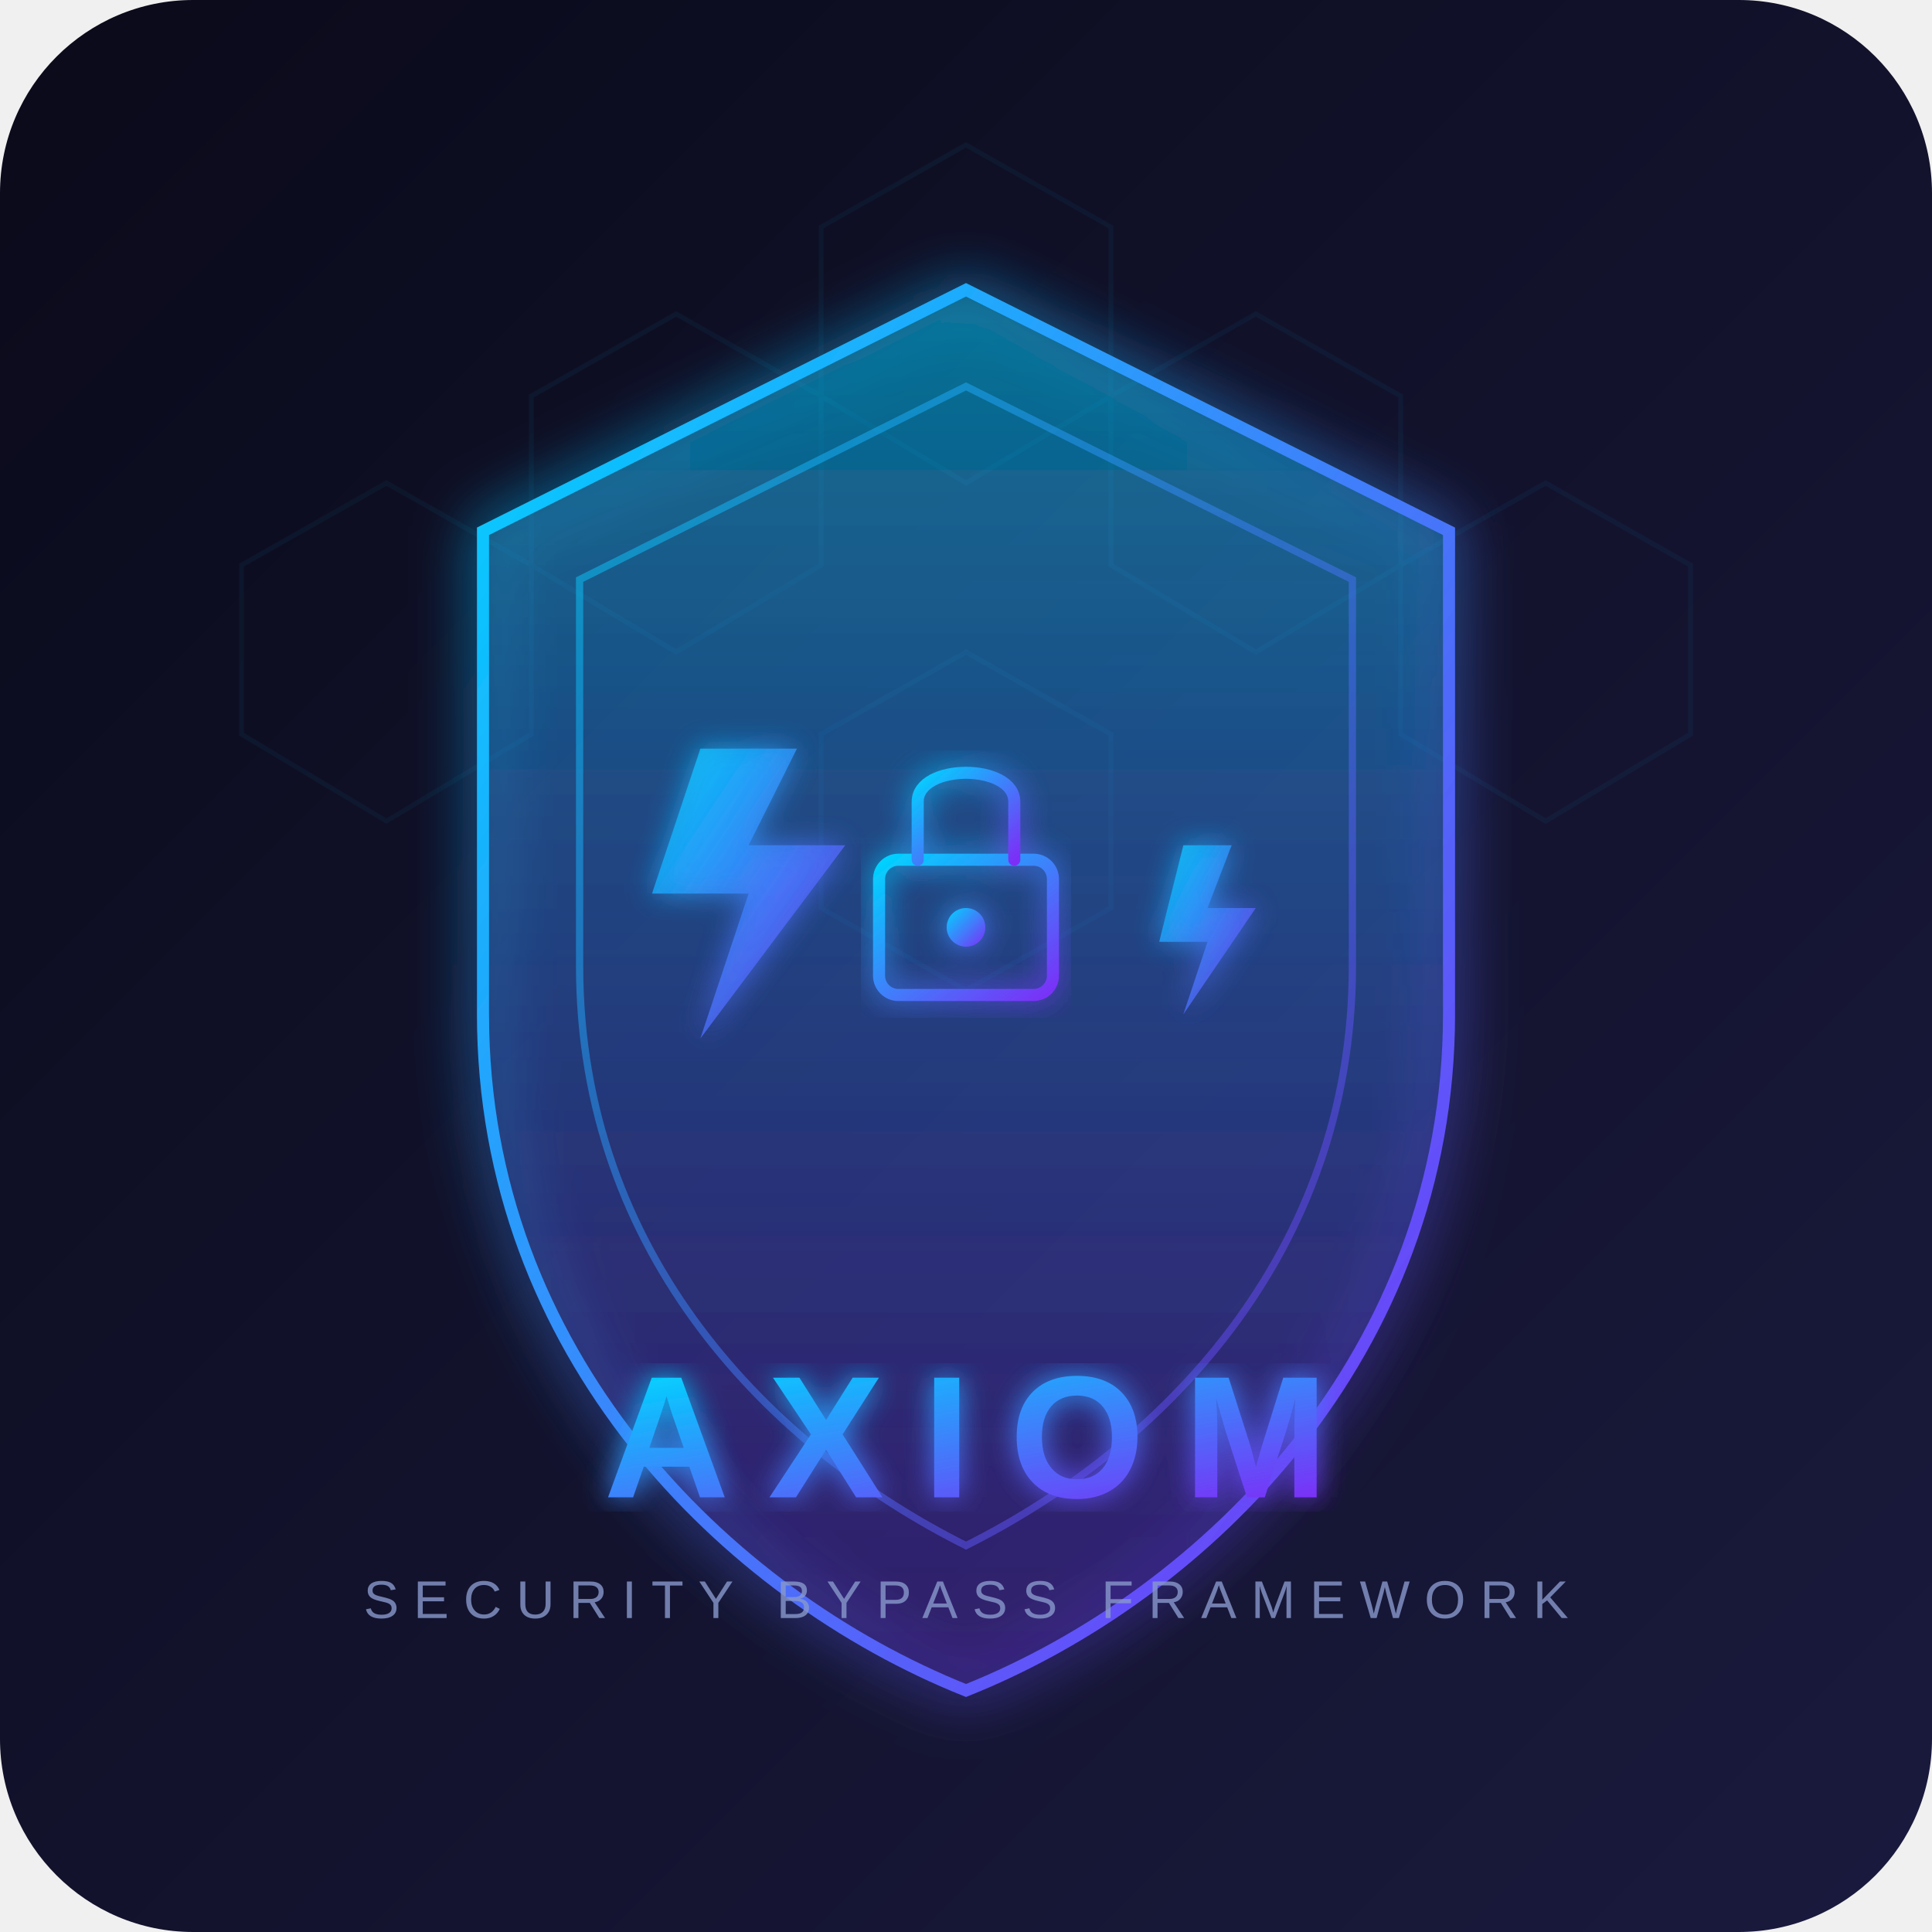
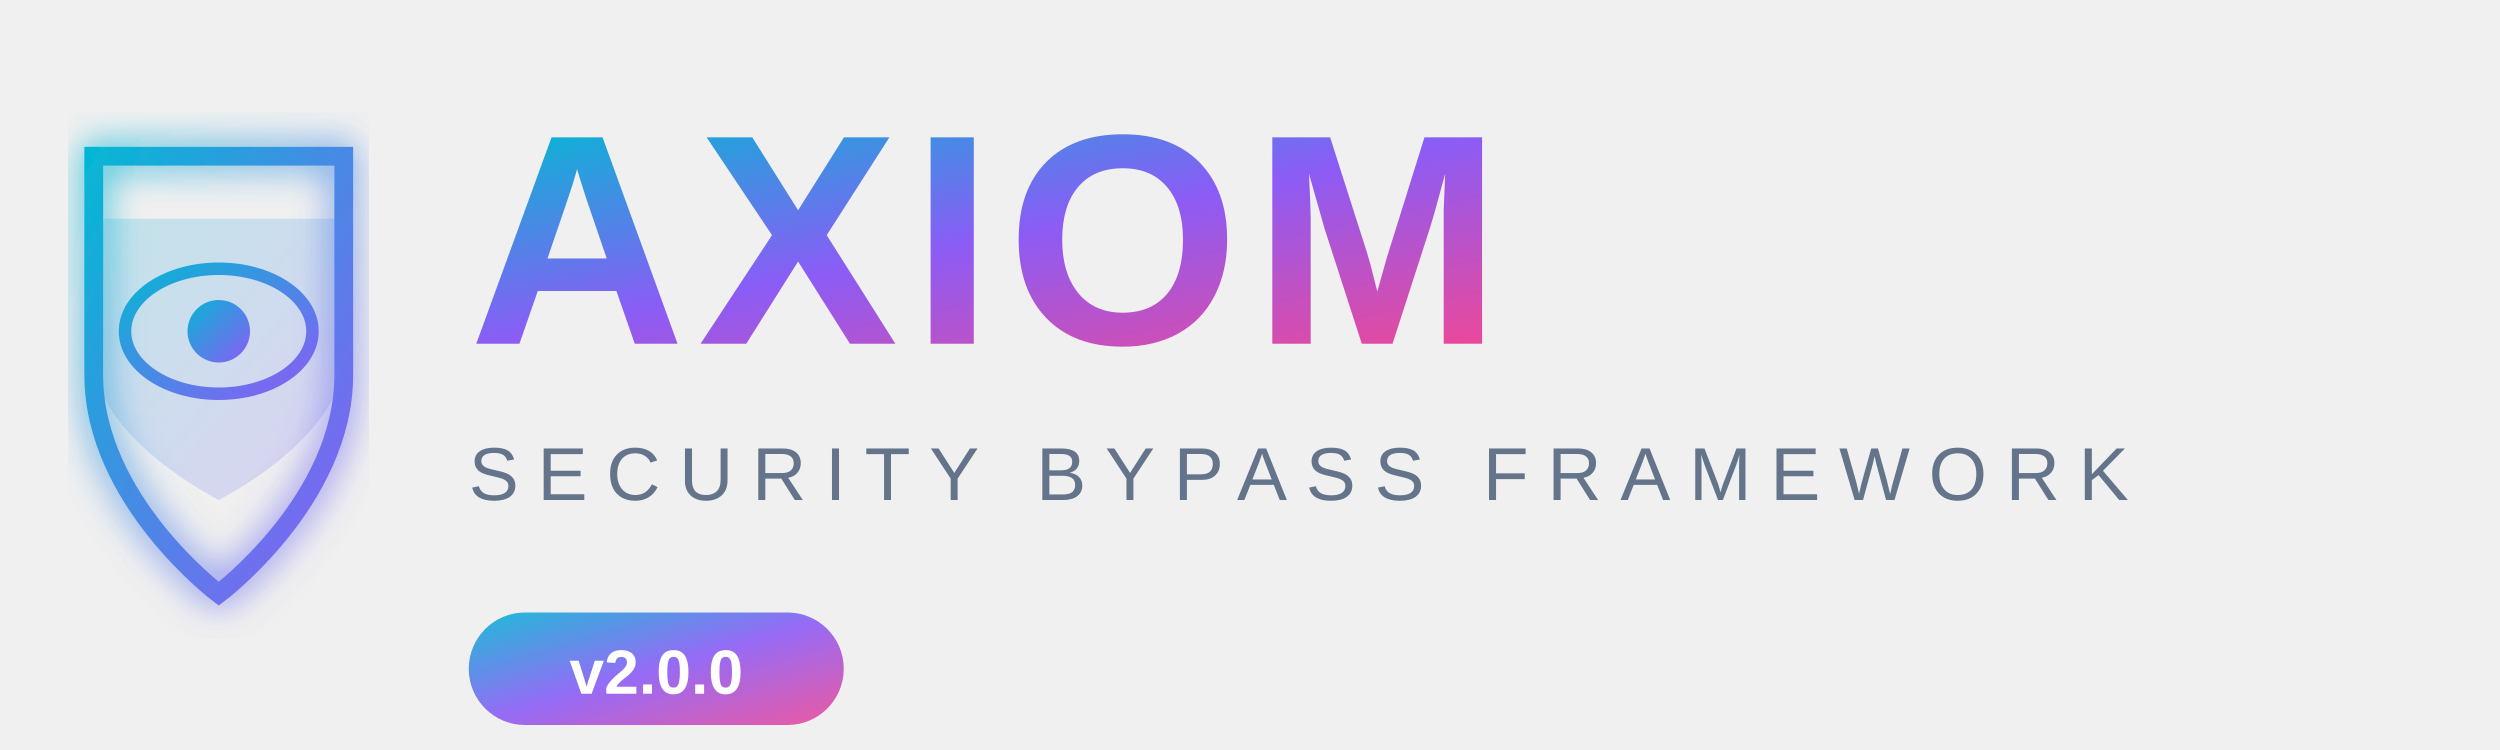
- <svg xmlns="http://www.w3.org/2000/svg" viewBox="0 0 400 400" width="400" height="400">
+ <svg xmlns="http://www.w3.org/2000/svg" viewBox="0 0 400 120" width="400" height="120">
  <defs>
-     <linearGradient id="bg" x1="0%" y1="0%" x2="100%" y2="100%">
-       <stop offset="0%" style="stop-color:#0a0a1a" />
-       <stop offset="100%" style="stop-color:#1a1a3e" />
+     <linearGradient id="axiomGrad" x1="0%" y1="0%" x2="100%" y2="100%">
+       <stop offset="0%" style="stop-color:#06b6d4;stop-opacity:1" />
+       <stop offset="50%" style="stop-color:#8b5cf6;stop-opacity:1" />
+       <stop offset="100%" style="stop-color:#ec4899;stop-opacity:1" />
    </linearGradient>
-     <linearGradient id="accent" x1="0%" y1="0%" x2="100%" y2="100%">
-       <stop offset="0%" style="stop-color:#00d4ff" />
-       <stop offset="100%" style="stop-color:#7b2ff7" />
-     </linearGradient>
-     <linearGradient id="shield" x1="0%" y1="0%" x2="0%" y2="100%">
-       <stop offset="0%" style="stop-color:#00d4ff;stop-opacity:0.3" />
-       <stop offset="100%" style="stop-color:#7b2ff7;stop-opacity:0.15" />
+     <linearGradient id="shieldGrad" x1="0%" y1="0%" x2="100%" y2="100%">
+       <stop offset="0%" style="stop-color:#06b6d4;stop-opacity:1" />
+       <stop offset="100%" style="stop-color:#8b5cf6;stop-opacity:1" />
    </linearGradient>
    <filter id="glow">
-       <feGaussianBlur stdDeviation="3" result="blur" />
+       <feGaussianBlur stdDeviation="3" result="coloredBlur" />
      <feMerge>
-         <feMergeNode in="blur" />
-         <feMergeNode in="SourceGraphic" />
-       </feMerge>
-     </filter>
-     <filter id="glow2">
-       <feGaussianBlur stdDeviation="6" result="blur" />
-       <feMerge>
-         <feMergeNode in="blur" />
+         <feMergeNode in="coloredBlur" />
        <feMergeNode in="SourceGraphic" />
      </feMerge>
    </filter>
  </defs>
-   <rect width="400" height="400" rx="40" fill="url(#bg)" />
-   <g opacity="0.05" stroke="#00d4ff" stroke-width="1" fill="none">
-     <polygon points="200,30 230,47 230,82 200,100 170,82 170,47" />
-     <polygon points="260,65 290,82 290,117 260,135 230,117 230,82" />
-     <polygon points="140,65 170,82 170,117 140,135 110,117 110,82" />
-     <polygon points="320,100 350,117 350,152 320,170 290,152 290,117" />
-     <polygon points="80,100 110,117 110,152 80,170 50,152 50,117" />
-     <polygon points="200,135 230,152 230,188 200,205 170,188 170,152" />
+   <g transform="translate(10, 15)">
+     <path d="M45 10 L45 45 C45 65 25 80 25 80 C25 80 5 65 5 45 L5 10 Z" fill="none" stroke="url(#shieldGrad)" stroke-width="3" filter="url(#glow)" />
+     <path d="M45 20 L45 42 C45 55 25 65 25 65 C25 65 5 55 5 42 L5 20 Z" fill="url(#shieldGrad)" opacity="0.2" />
+     <ellipse cx="25" cy="38" rx="15" ry="10" fill="none" stroke="url(#shieldGrad)" stroke-width="2" />
+     <circle cx="25" cy="38" r="5" fill="url(#shieldGrad)" />
+     <line x1="10" y1="30" x2="40" y2="30" stroke="url(#shieldGrad)" stroke-width="1" opacity="0.5" />
+     <line x1="10" y1="46" x2="40" y2="46" stroke="url(#shieldGrad)" stroke-width="1" opacity="0.5" />
  </g>
-   <path d="M200 60 L300 110 L300 210 C300 280 250 330 200 350 C150 330 100 280 100 210 L100 110 Z" fill="url(#shield)" stroke="url(#accent)" stroke-width="2.5" filter="url(#glow2)" />
-   <path d="M200 80 L280 120 L280 200 C280 260 240 300 200 320 C160 300 120 260 120 200 L120 120 Z" fill="none" stroke="url(#accent)" stroke-width="1.5" opacity="0.5" />
-   <g transform="translate(200,190)" filter="url(#glow)">
-     <rect x="-18" y="-12" width="36" height="28" rx="4" fill="none" stroke="url(#accent)" stroke-width="2.5" />
-     <path d="M-10,-12 L-10,-24 C-10,-32 10,-32 10,-24 L10,-12" fill="none" stroke="url(#accent)" stroke-width="2.5" stroke-linecap="round" />
-     <circle cx="0" cy="2" r="4" fill="url(#accent)" />
-     <line x1="0" y1="2" x2="0" y2="10" stroke="url(#accent)" stroke-width="2.5" stroke-linecap="round" />
-   </g>
-   <g filter="url(#glow)">
-     <polygon points="145,155 165,155 155,175 175,175 145,215 155,185 135,185" fill="url(#accent)" opacity="0.8" />
-     <polygon points="245,175 255,175 250,188 260,188 245,210 250,195 240,195" fill="url(#accent)" opacity="0.8" />
-   </g>
-   <text x="200" y="310" text-anchor="middle" font-family="Arial, Helvetica, sans-serif" font-size="36" font-weight="bold" fill="url(#accent)" letter-spacing="8" filter="url(#glow)">
-     AXIOM
-   </text>
-   <text x="200" y="335" text-anchor="middle" font-family="Arial, Helvetica, sans-serif" font-size="11" fill="#8899cc" letter-spacing="3" opacity="0.8">
-     SECURITY BYPASS FRAMEWORK
-   </text>
-   <line x1="30" y1="30" x2="70" y2="30" stroke="url(#accent)" stroke-width="2" opacity="0.4" />
-   <line x1="30" y1="30" x2="30" y2="70" stroke="url(#accent)" stroke-width="2" opacity="0.4" />
-   <line x1="370" y1="30" x2="330" y2="30" stroke="url(#accent)" stroke-width="2" opacity="0.4" />
-   <line x1="370" y1="30" x2="370" y2="70" stroke="url(#accent)" stroke-width="2" opacity="0.4" />
-   <line x1="30" y1="370" x2="70" y2="370" stroke="url(#accent)" stroke-width="2" opacity="0.4" />
-   <line x1="30" y1="370" x2="30" y2="330" stroke="url(#accent)" stroke-width="2" opacity="0.4" />
-   <line x1="370" y1="370" x2="330" y2="370" stroke="url(#accent)" stroke-width="2" opacity="0.4" />
-   <line x1="370" y1="370" x2="370" y2="330" stroke="url(#accent)" stroke-width="2" opacity="0.4" />
+   <text x="75" y="55" font-family="'Segoe UI', Arial, sans-serif" font-size="48" font-weight="800" fill="url(#axiomGrad)" letter-spacing="2">AXIOM</text>
+   <text x="75" y="80" font-family="'Segoe UI', Arial, sans-serif" font-size="12" fill="#64748b" letter-spacing="3">SECURITY BYPASS FRAMEWORK</text>
+   <line x1="75" y1="90" x2="350" y2="90" stroke="url(#axiomGrad)" stroke-width="2" opacity="0.3" />
+   <rect x="75" y="98" width="60" height="18" rx="9" fill="url(#axiomGrad)" opacity="0.9" />
+   <text x="105" y="111" font-family="'Segoe UI', Arial, sans-serif" font-size="10" fill="white" text-anchor="middle" font-weight="600">v2.0.0</text>
</svg>
